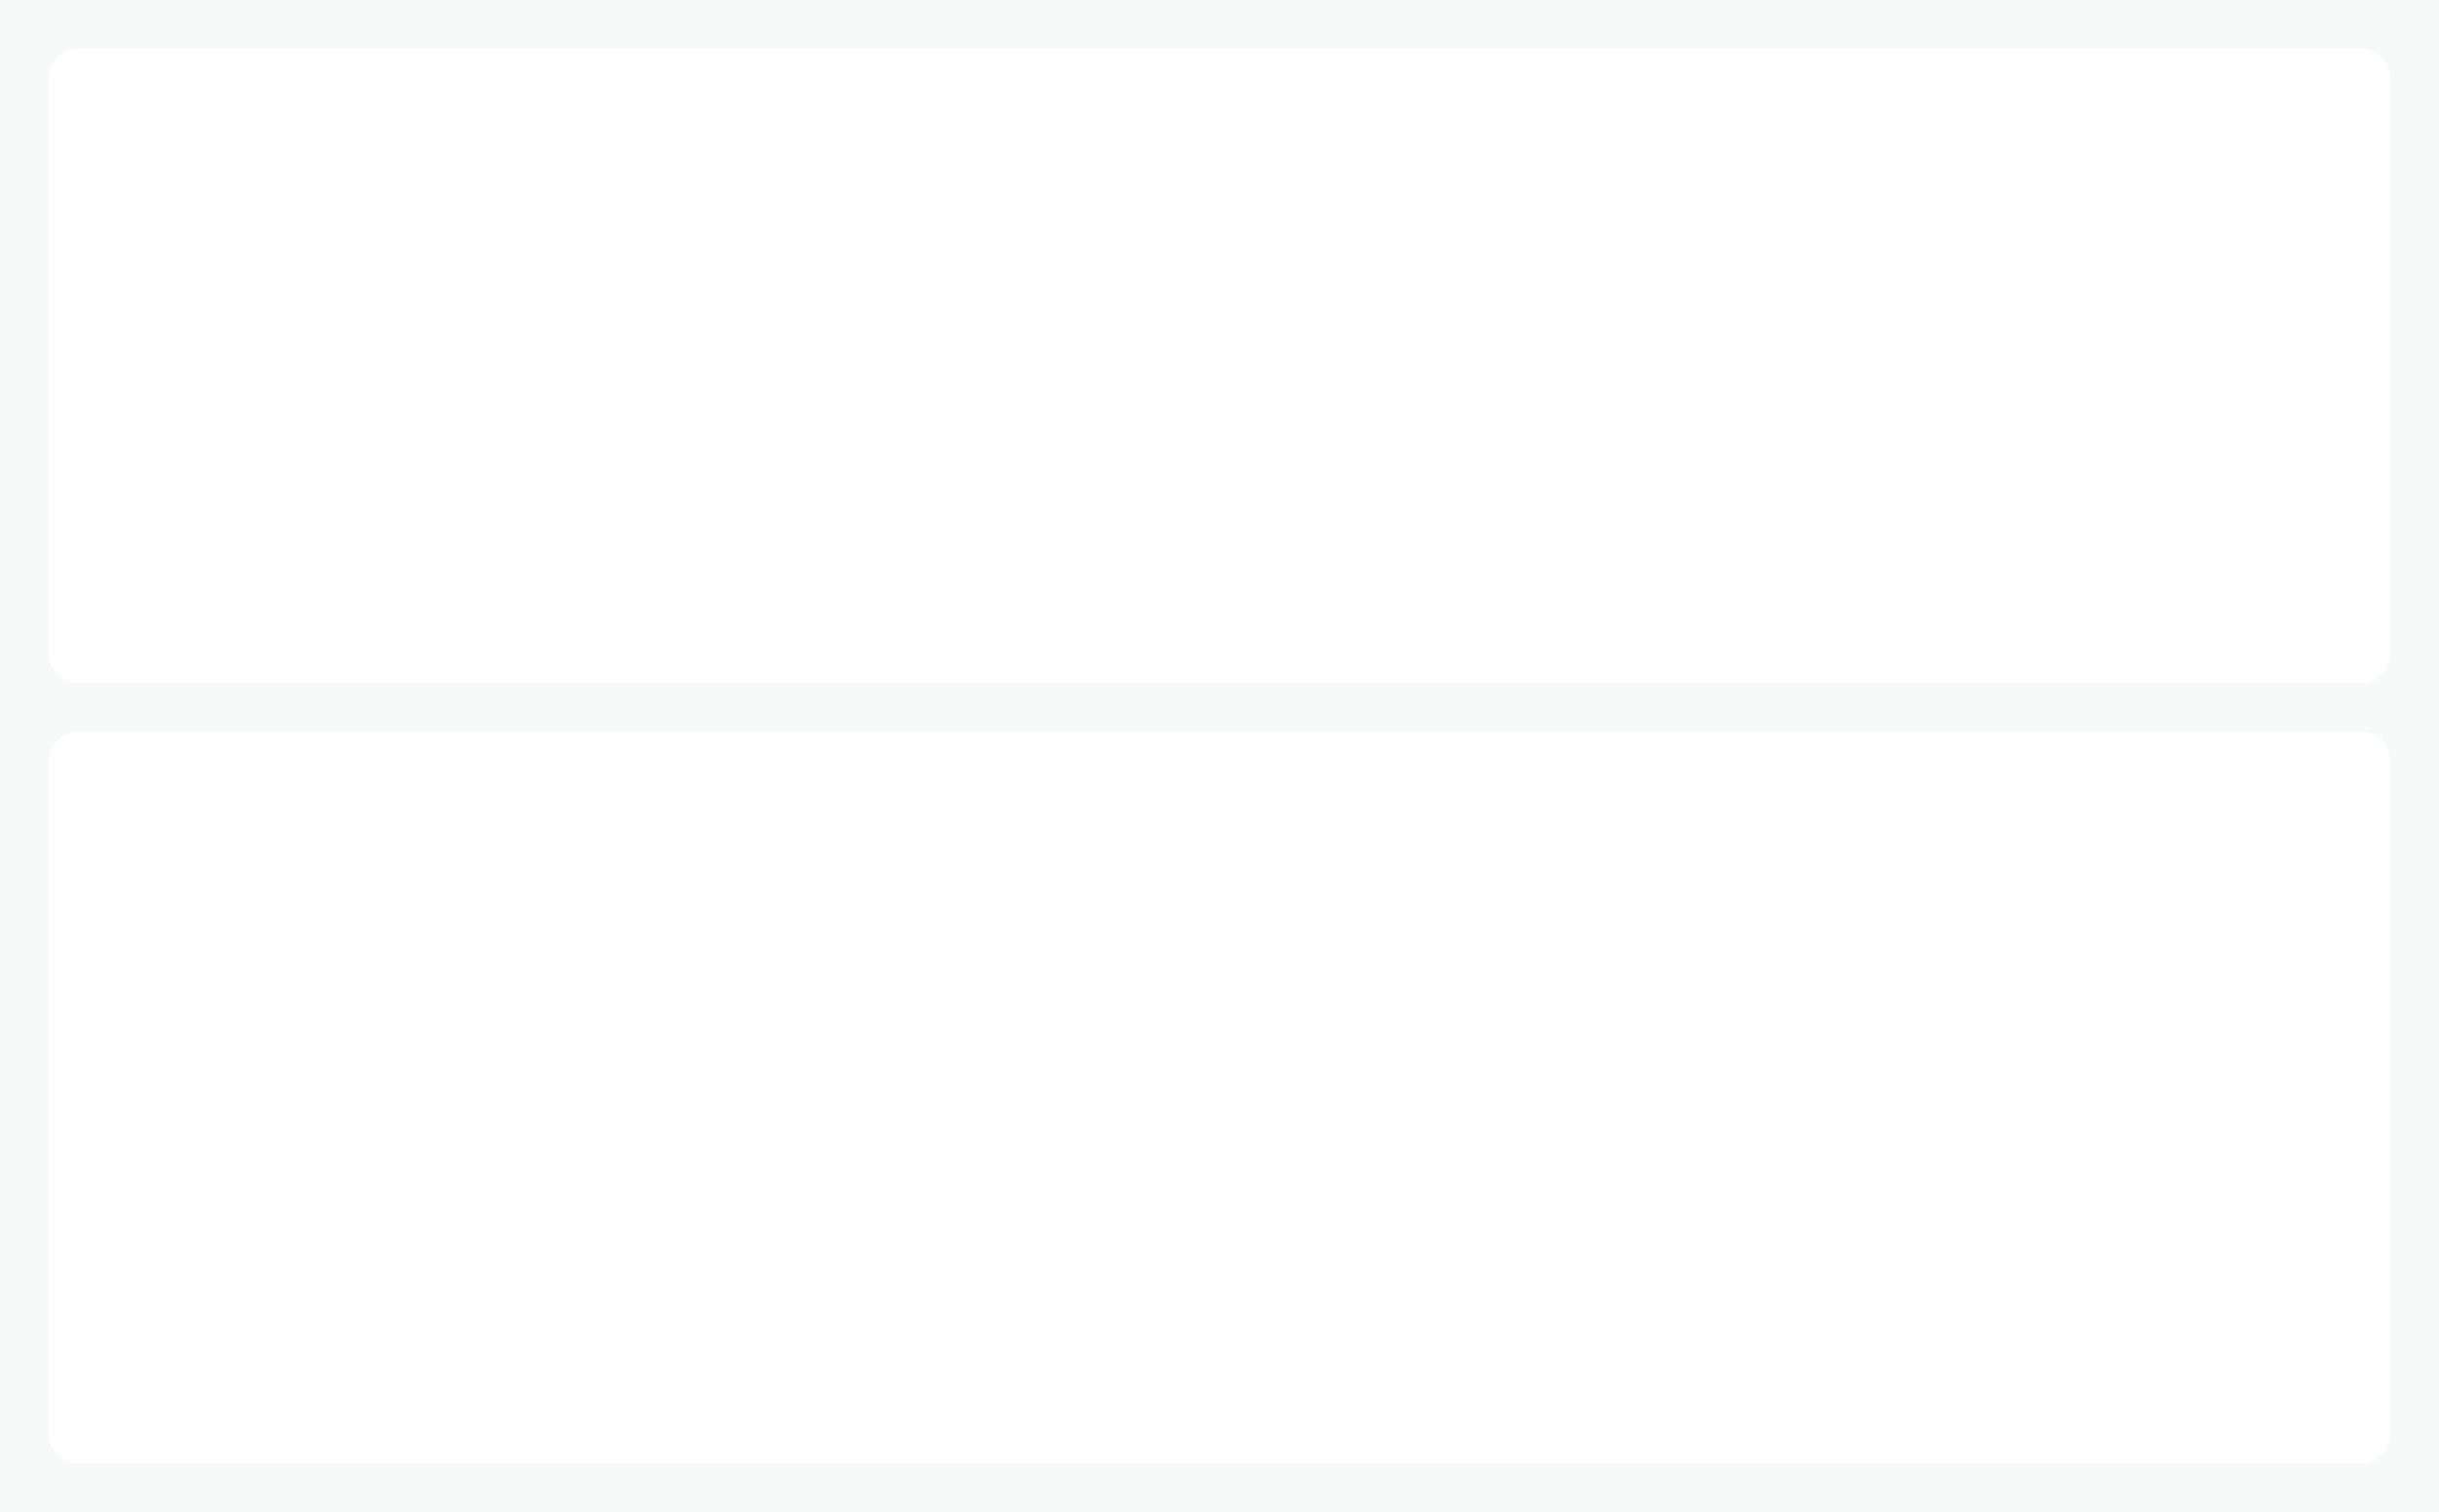
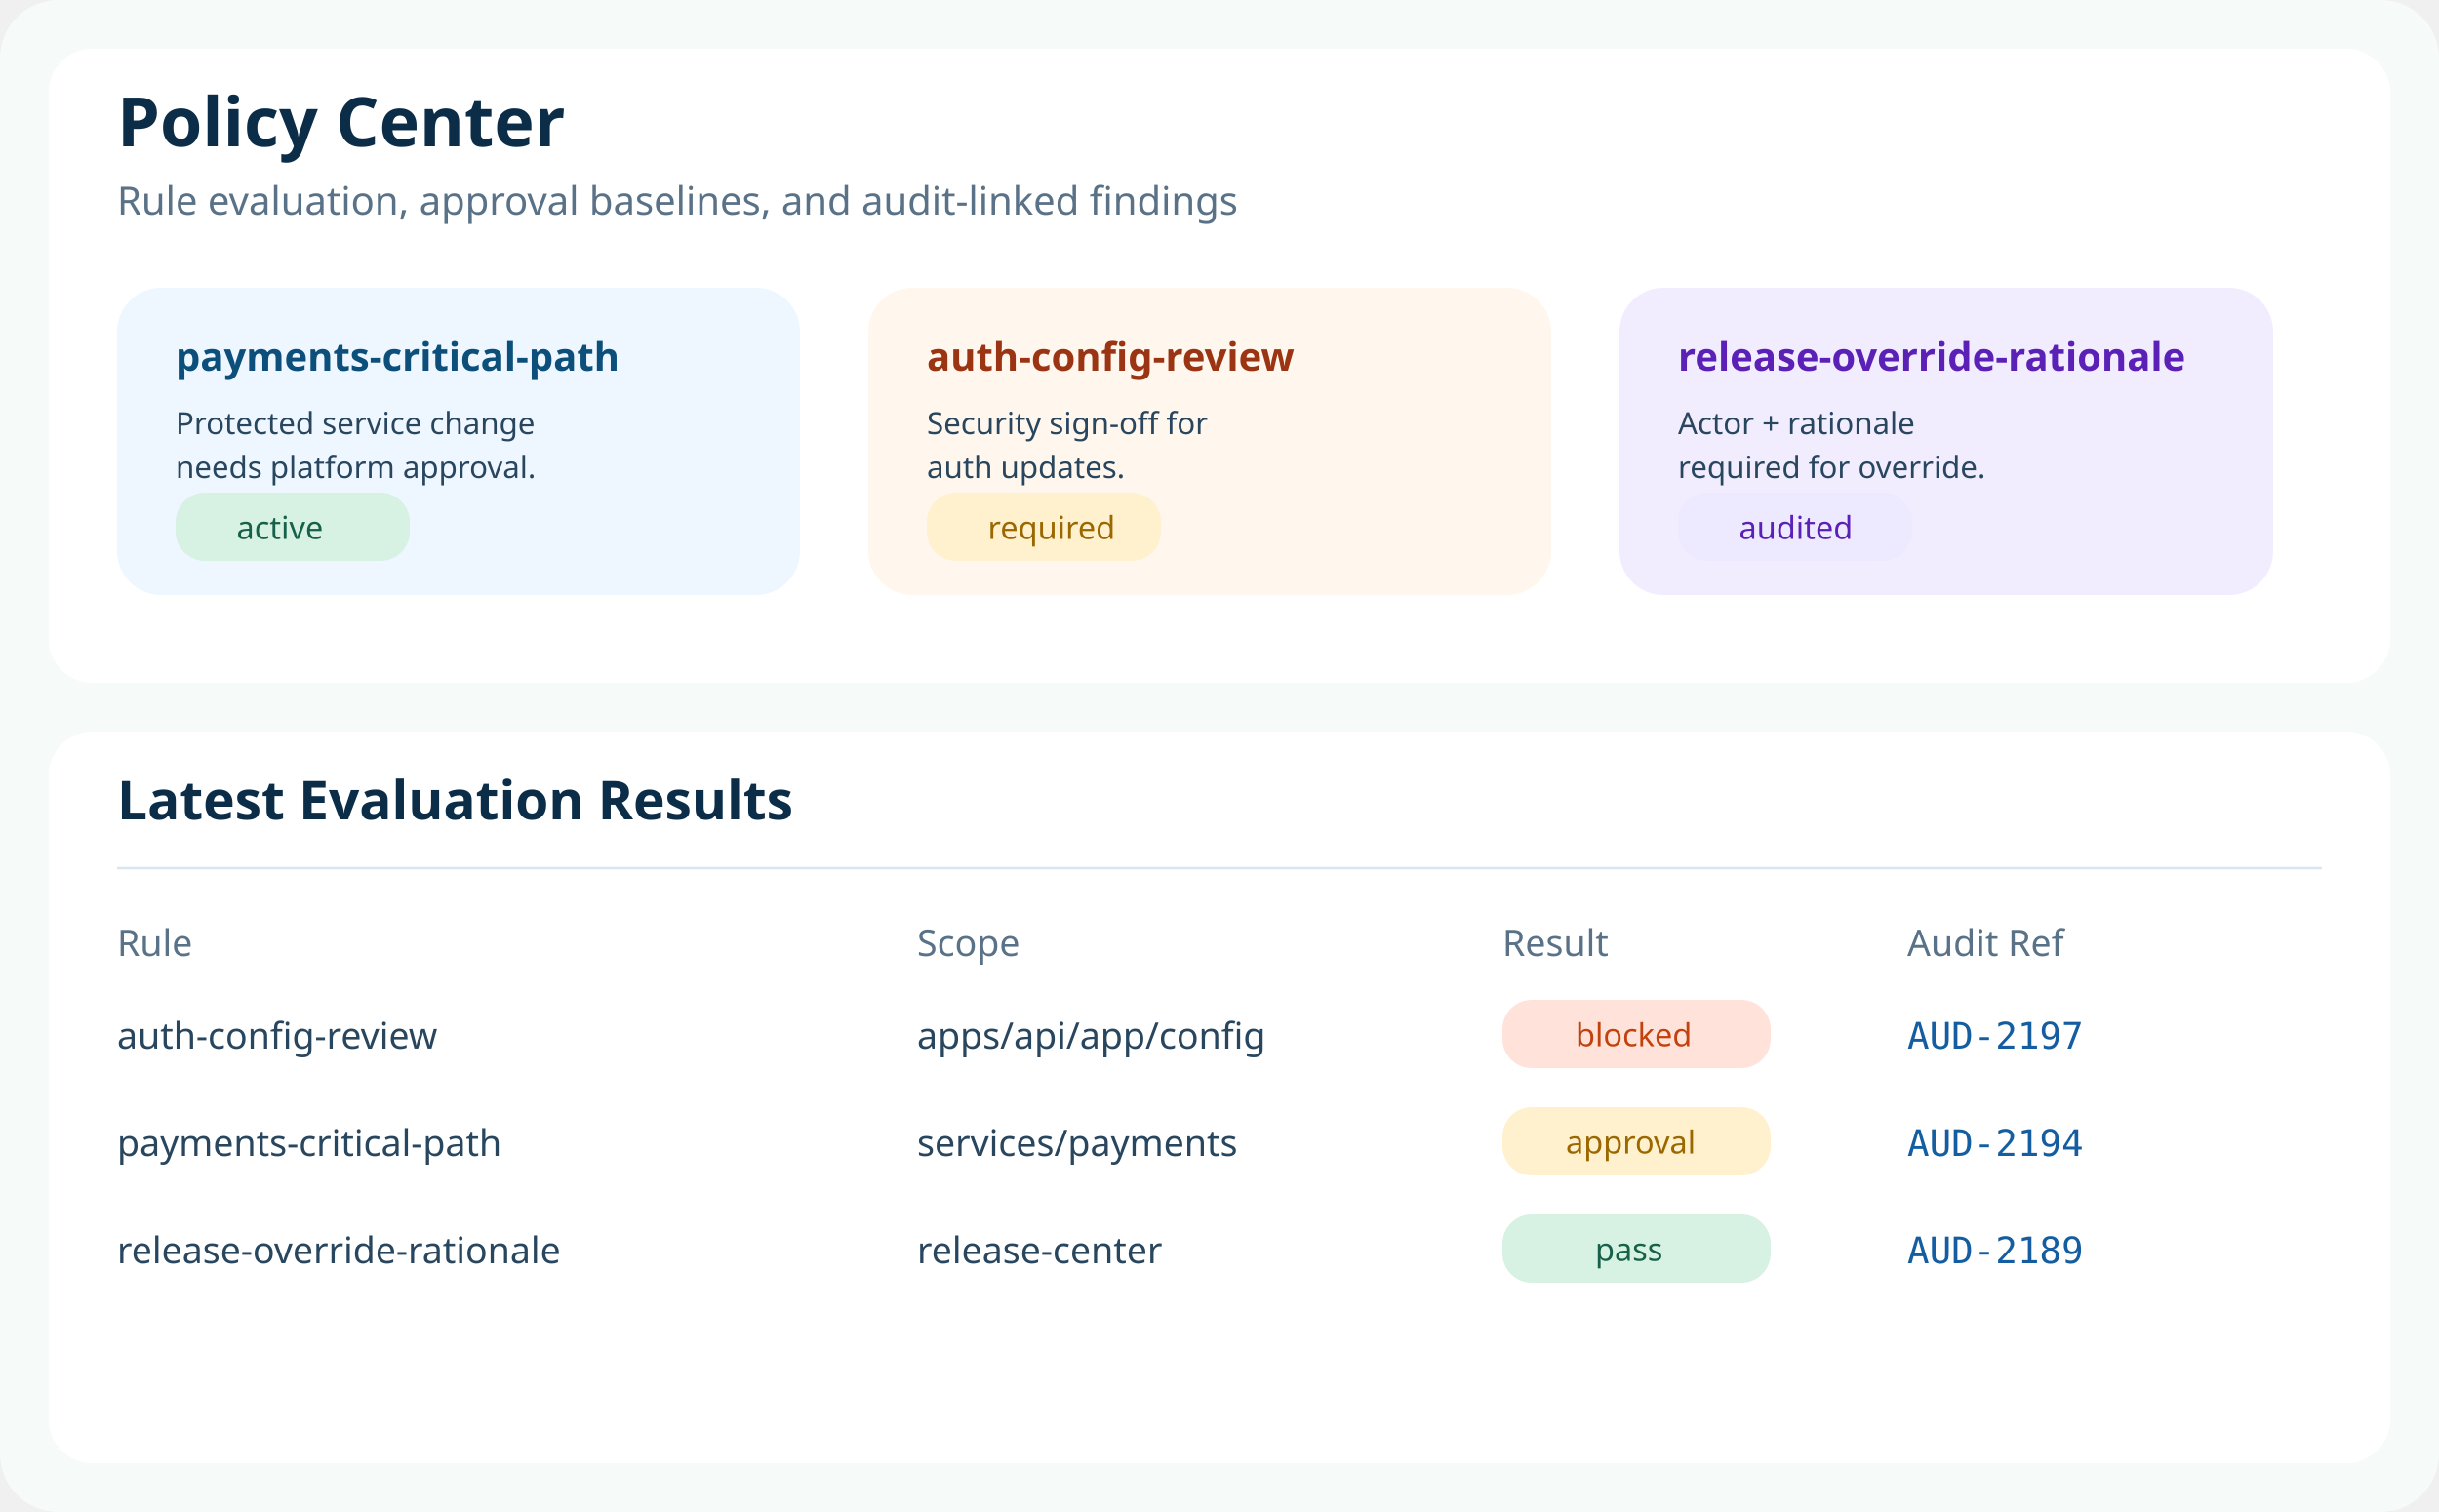
<svg xmlns="http://www.w3.org/2000/svg" width="1000" height="620" viewBox="0 0 1000 620">
-   <rect width="1000" height="620" fill="#f6fbf9" />
-   <rect x="20" y="20" width="960" height="260" rx="12" fill="#ffffff" />
-   <rect x="20" y="300" width="960" height="300" rx="12" fill="#ffffff" />
+   <rect width="1000" height="620" rx="24" fill="#f6fbf9" />
+   <rect x="20" y="20" width="960" height="260" rx="18" fill="#ffffff" />
+   <text x="48" y="60" font-size="28" fill="#0c2d48" font-family="Avenir Next, Segoe UI, sans-serif" font-weight="700">Policy Center</text>
+   <text x="48" y="88" font-size="16" fill="#5a7287" font-family="Avenir Next, Segoe UI, sans-serif">Rule evaluation, approval baselines, and audit-linked findings</text>
+   <rect x="48" y="118" width="280" height="126" rx="18" fill="#eef7ff" />
+   <text x="72" y="152" font-size="16" fill="#0b4f7a" font-family="Avenir Next, Segoe UI, sans-serif" font-weight="700">payments-critical-path</text>
+   <text x="72" y="178" font-size="12.5" fill="#29465f" font-family="Avenir Next, Segoe UI, sans-serif">Protected service change</text>
+   <text x="72" y="196" font-size="12.5" fill="#29465f" font-family="Avenir Next, Segoe UI, sans-serif">needs platform approval.</text>
+   <rect x="72" y="202" width="96" height="28" rx="12" fill="#d7f1e2" />
+   <text x="97" y="221" font-size="13" fill="#16614a" font-family="Avenir Next, Segoe UI, sans-serif">active</text>
+   <rect x="356" y="118" width="280" height="126" rx="18" fill="#fff7ed" />
+   <text x="380" y="152" font-size="16" fill="#9a3412" font-family="Avenir Next, Segoe UI, sans-serif" font-weight="700">auth-config-review</text>
+   <text x="380" y="178" font-size="12.5" fill="#29465f" font-family="Avenir Next, Segoe UI, sans-serif">Security sign-off for</text>
+   <text x="380" y="196" font-size="12.5" fill="#29465f" font-family="Avenir Next, Segoe UI, sans-serif">auth updates.</text>
+   <rect x="380" y="202" width="96" height="28" rx="12" fill="#fff1cd" />
+   <text x="405" y="221" font-size="13" fill="#9a6700" font-family="Avenir Next, Segoe UI, sans-serif">required</text>
+   <rect x="664" y="118" width="268" height="126" rx="18" fill="#f2ecff" />
+   <text x="688" y="152" font-size="16" fill="#5b21b6" font-family="Avenir Next, Segoe UI, sans-serif" font-weight="700">release-override-rationale</text>
+   <text x="688" y="178" font-size="12.5" fill="#29465f" font-family="Avenir Next, Segoe UI, sans-serif">Actor + rationale</text>
+   <text x="688" y="196" font-size="12.5" fill="#29465f" font-family="Avenir Next, Segoe UI, sans-serif">required for override.</text>
+   <rect x="688" y="202" width="96" height="28" rx="12" fill="#ede9fe" />
+   <text x="713" y="221" font-size="13" fill="#5b21b6" font-family="Avenir Next, Segoe UI, sans-serif">audited</text>
+   <rect x="20" y="300" width="960" height="300" rx="18" fill="#ffffff" />
+   <text x="48" y="336" font-size="22" fill="#0c2d48" font-family="Avenir Next, Segoe UI, sans-serif" font-weight="700">Latest Evaluation Results</text>
+   <line x1="48" y1="356" x2="952" y2="356" stroke="#d9e6f0" />
+   <text x="48" y="392" font-size="15" fill="#5a7287" font-family="Avenir Next, Segoe UI, sans-serif">Rule</text>
+   <text x="376" y="392" font-size="15" fill="#5a7287" font-family="Avenir Next, Segoe UI, sans-serif">Scope</text>
+   <text x="616" y="392" font-size="15" fill="#5a7287" font-family="Avenir Next, Segoe UI, sans-serif">Result</text>
+   <text x="782" y="392" font-size="15" fill="#5a7287" font-family="Avenir Next, Segoe UI, sans-serif">Audit Ref</text>
+   <text x="48" y="430" font-size="15" fill="#29465f" font-family="Avenir Next, Segoe UI, sans-serif">auth-config-review</text>
+   <text x="376" y="430" font-size="15" fill="#29465f" font-family="Avenir Next, Segoe UI, sans-serif">apps/api/app/config</text>
+   <rect x="616" y="410" width="110" height="28" rx="12" fill="#ffe3da" />
+   <text x="646" y="429" font-size="13" fill="#c2410c" font-family="Avenir Next, Segoe UI, sans-serif">blocked</text>
+   <text x="782" y="430" font-size="15" fill="#145da0" font-family="IBM Plex Mono, Menlo, monospace">AUD-2197</text>
+   <text x="48" y="474" font-size="15" fill="#29465f" font-family="Avenir Next, Segoe UI, sans-serif">payments-critical-path</text>
+   <text x="376" y="474" font-size="15" fill="#29465f" font-family="Avenir Next, Segoe UI, sans-serif">services/payments</text>
+   <rect x="616" y="454" width="110" height="28" rx="12" fill="#fff1cd" />
+   <text x="642" y="473" font-size="13" fill="#9a6700" font-family="Avenir Next, Segoe UI, sans-serif">approval</text>
+   <text x="782" y="474" font-size="15" fill="#145da0" font-family="IBM Plex Mono, Menlo, monospace">AUD-2194</text>
+   <text x="48" y="518" font-size="15" fill="#29465f" font-family="Avenir Next, Segoe UI, sans-serif">release-override-rationale</text>
+   <text x="376" y="518" font-size="15" fill="#29465f" font-family="Avenir Next, Segoe UI, sans-serif">release-center</text>
+   <rect x="616" y="498" width="110" height="28" rx="12" fill="#d7f1e2" />
+   <text x="654" y="517" font-size="13" fill="#16614a" font-family="Avenir Next, Segoe UI, sans-serif">pass</text>
+   <text x="782" y="518" font-size="15" fill="#145da0" font-family="IBM Plex Mono, Menlo, monospace">AUD-2189</text>
</svg>
